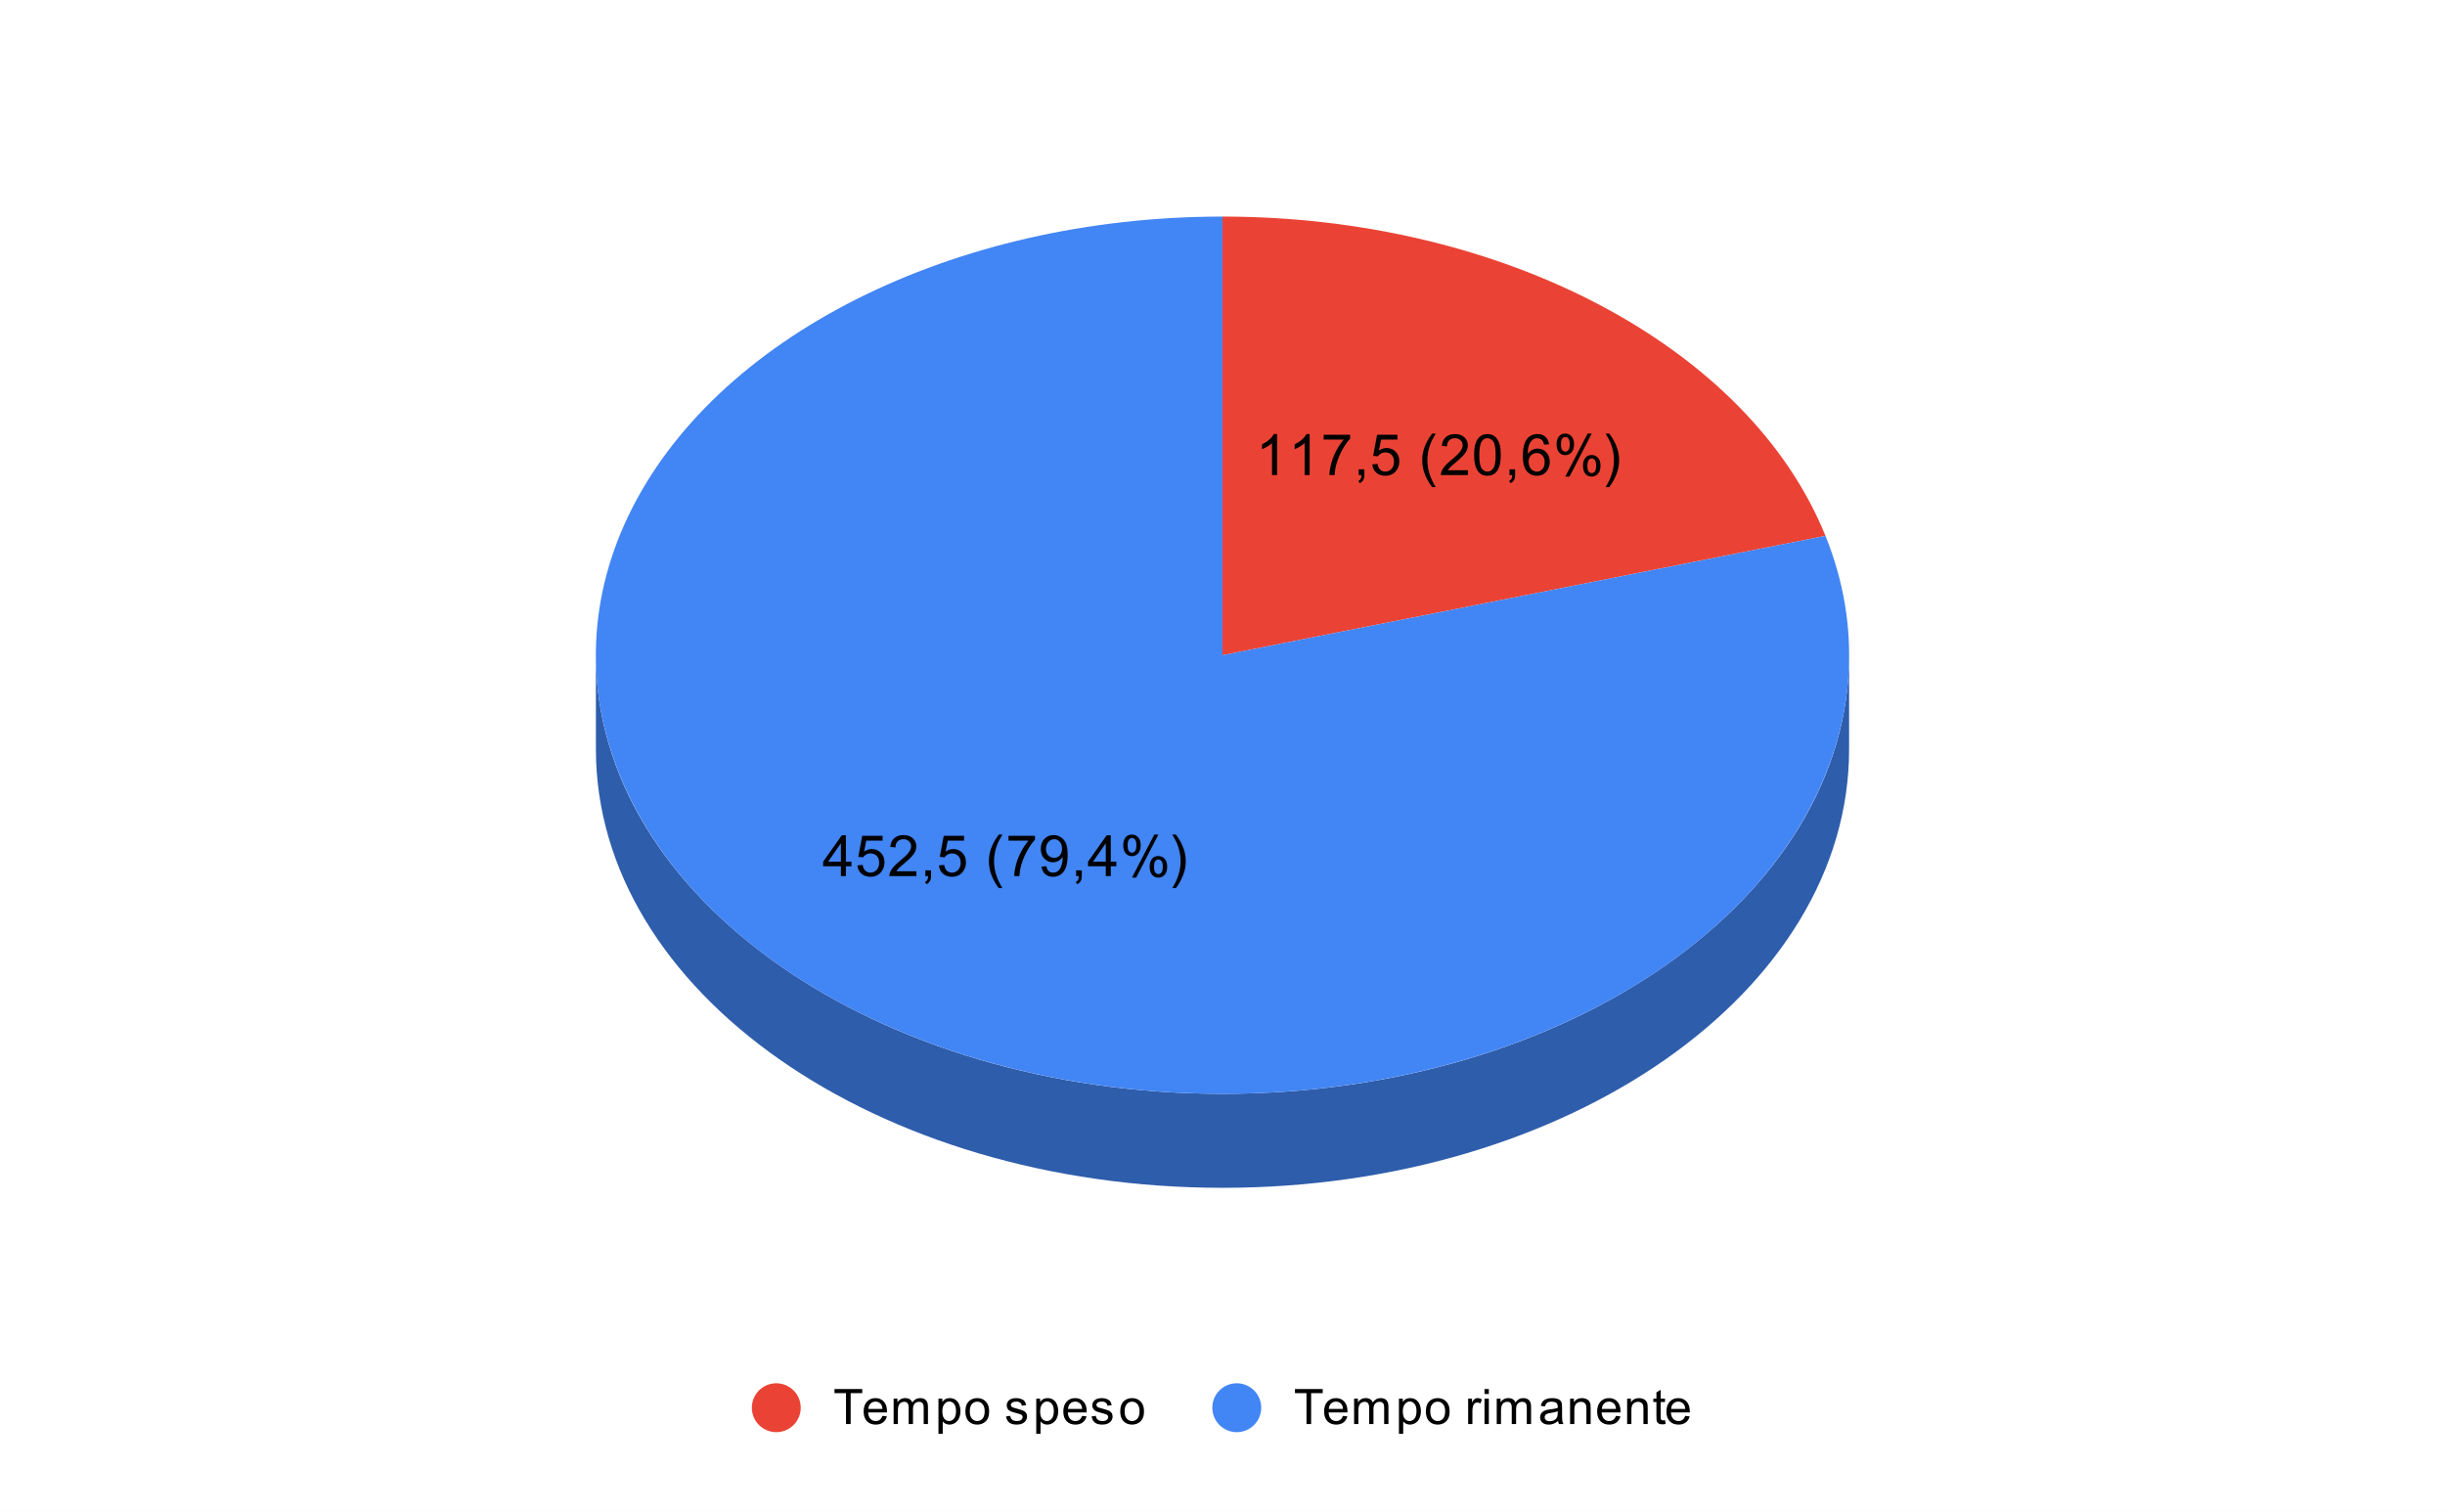
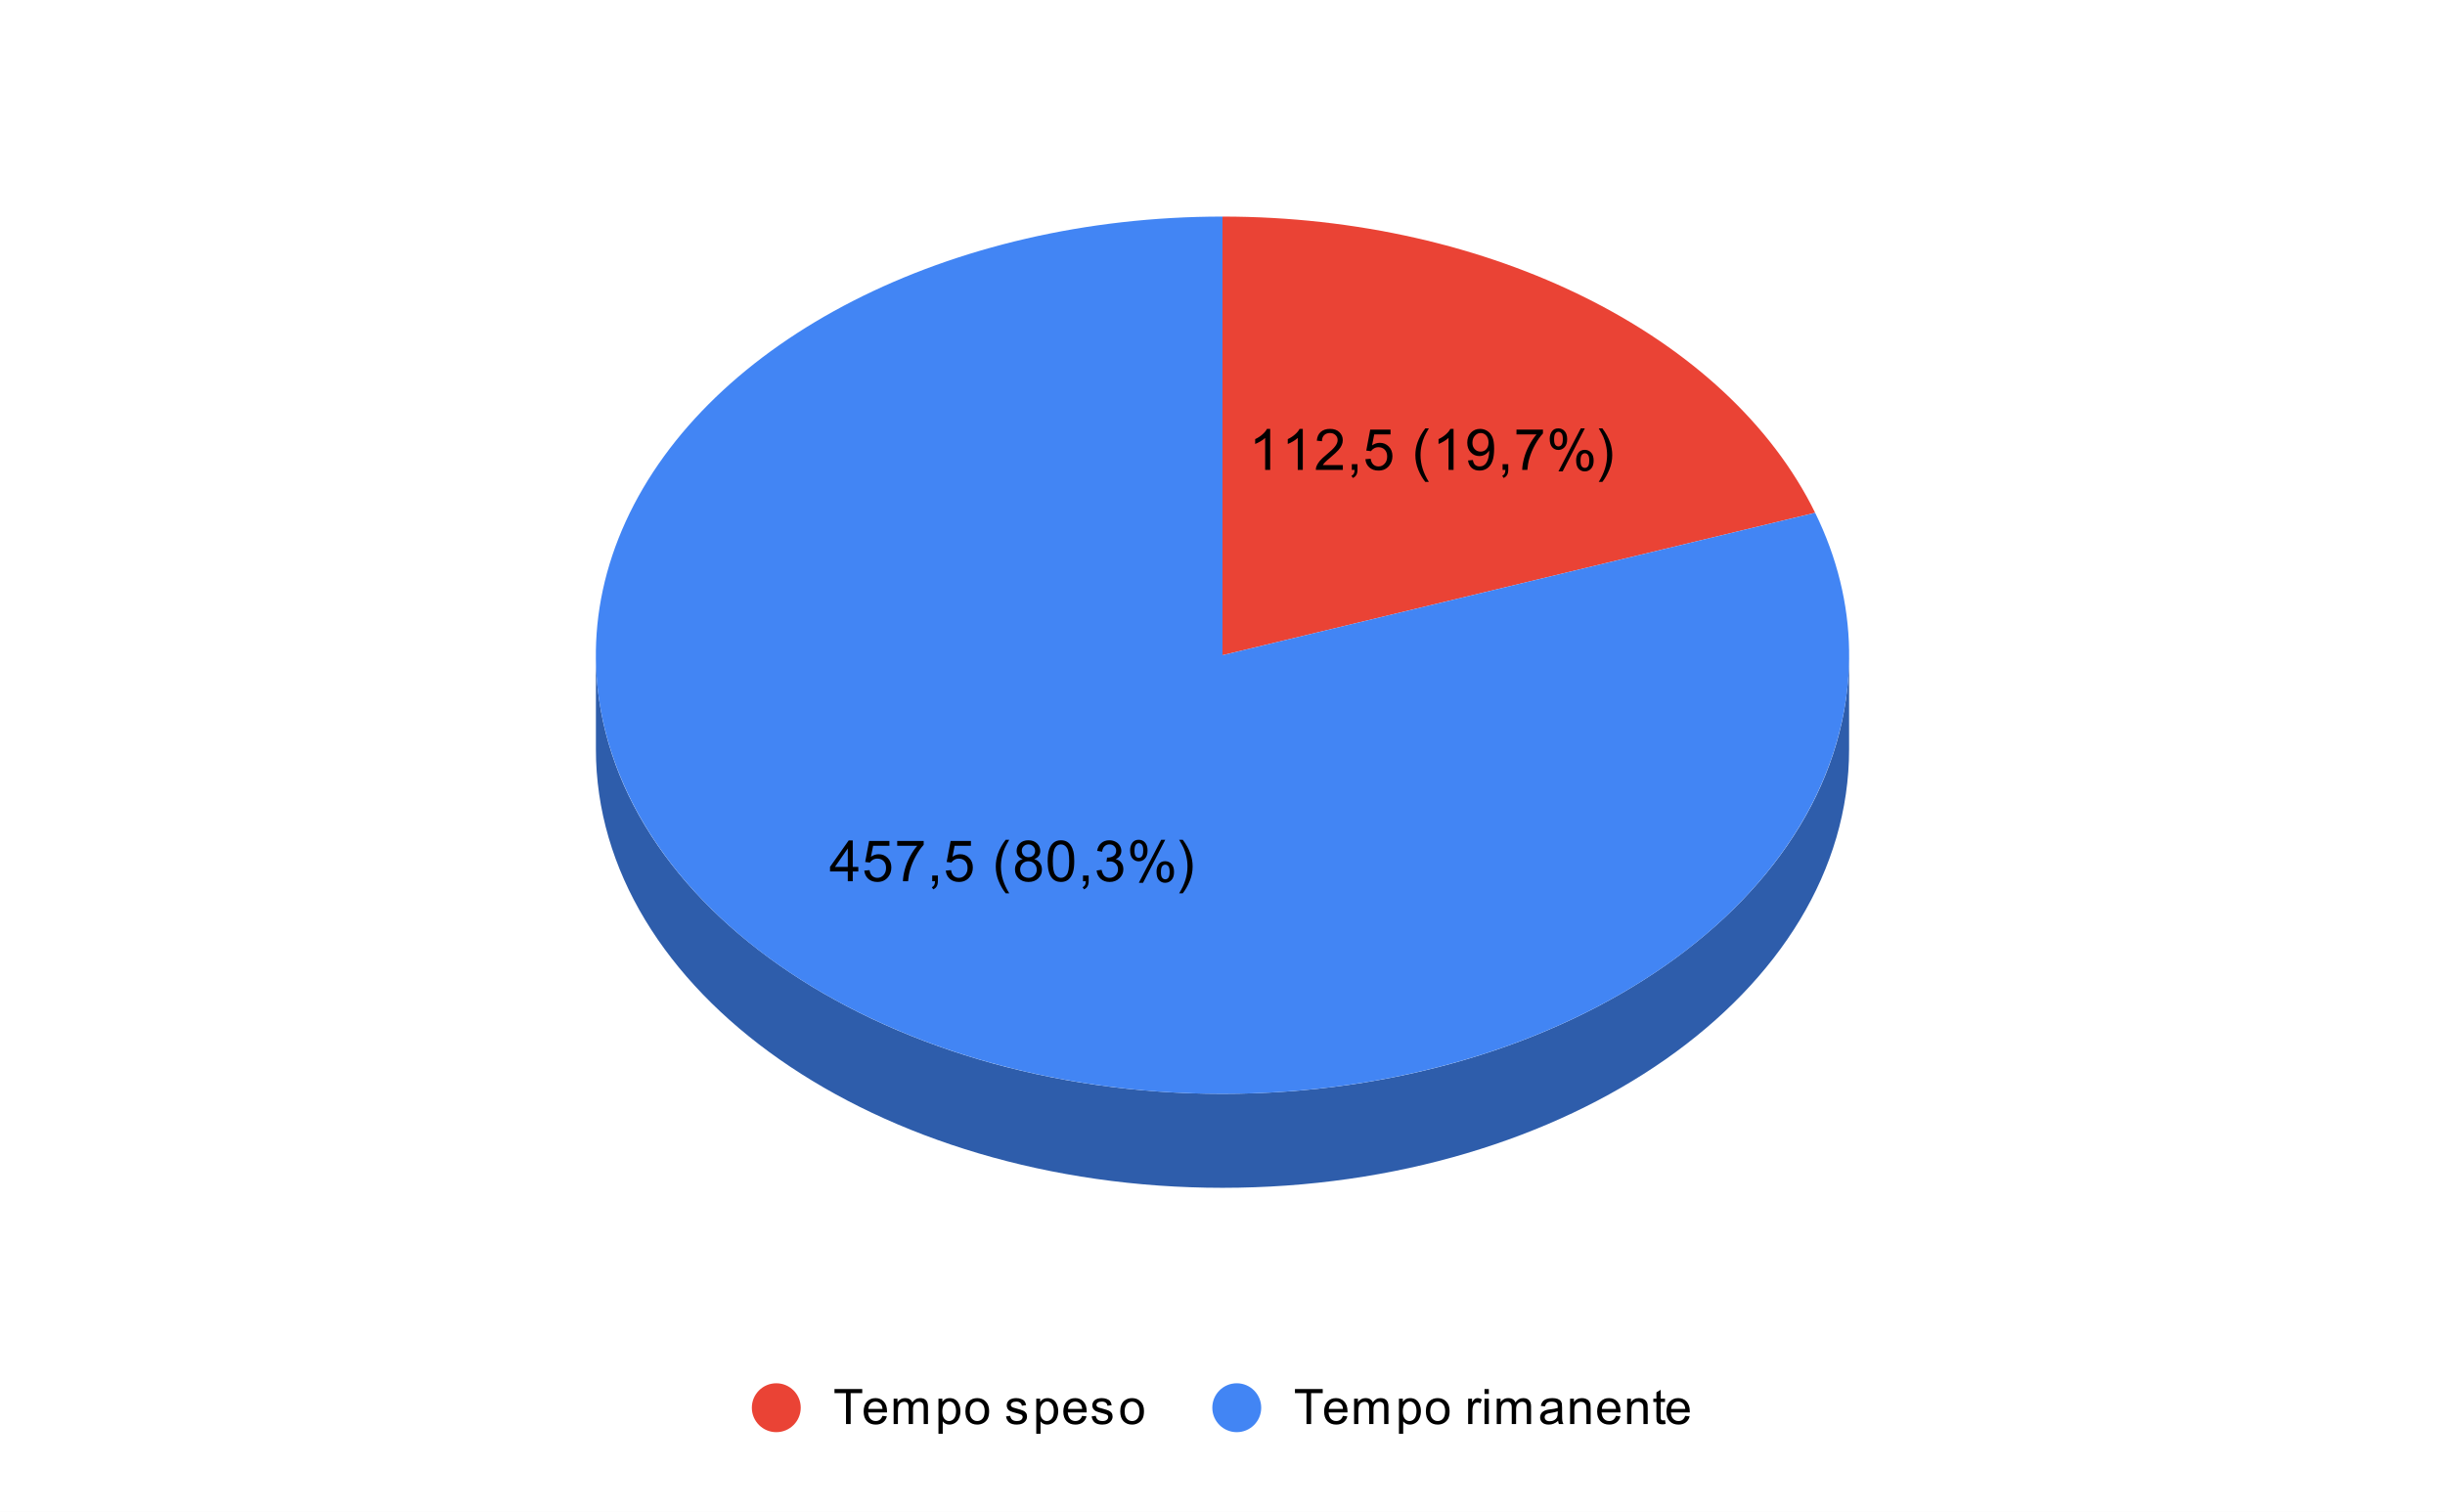
<svg xmlns="http://www.w3.org/2000/svg" version="1.1" viewBox="0.0 0.0 600.0 371.0" fill="none" stroke="none" stroke-linecap="square" stroke-miterlimit="10" width="600" height="371">
  <path fill="#ffffff" d="M0 0L600.0 0L600.0 371.0L0 371.0L0 0Z" fill-rule="nonzero" />
-   <path fill="#ea4335" d="M300.0 53.148C368.809 53.148 429.242 85.147 447.965 131.496L300.0 160.784Z" fill-rule="nonzero" />
+   <path fill="#ea4335" d="M300.0 53.148C365.68 53.148 424.109 82.35 445.435 125.835L300.0 160.784Z" fill-rule="nonzero" />
  <path fill="#2e5dab" d="M453.767 183.849C453.767 243.295 384.923 291.486 300.0 291.486C215.077 291.486 146.233 243.295 146.233 183.849L146.233 160.784C146.233 220.23 215.077 268.421 300.0 268.421C384.923 268.421 453.767 220.23 453.767 160.784Z" fill-rule="nonzero" />
-   <path fill="#4285f4" d="M447.965 131.496C465.942 176 441.298 223.568 386.745 249.658C332.192 275.748 259.928 274.528 207.235 246.627C154.543 218.726 133.203 170.382 154.224 126.537C175.246 82.692 233.93 53.148 300.0 53.148L300.0 160.784Z" fill-rule="nonzero" />
-   <path fill="#000000" d="M313.39 116.58L312.156 116.58L312.156 108.736Q311.718 109.158 310.984 109.596Q310.265 110.017 309.703 110.221L309.703 109.033Q310.734 108.549 311.5 107.861Q312.281 107.174 312.593 106.517L313.39 106.517L313.39 116.58ZM321.39 116.58L320.156 116.58L320.156 108.736Q319.718 109.158 318.984 109.596Q318.265 110.017 317.703 110.221L317.703 109.033Q318.734 108.549 319.5 107.861Q320.281 107.174 320.593 106.517L321.39 106.517L321.39 116.58ZM324.828 107.877L324.828 106.689L331.328 106.689L331.328 107.642Q330.359 108.658 329.421 110.346Q328.484 112.033 327.968 113.83Q327.609 115.08 327.5 116.58L326.234 116.58Q326.25 115.392 326.687 113.721Q327.14 112.049 327.968 110.502Q328.812 108.939 329.75 107.877L324.828 107.877ZM333.421 116.58L333.421 115.174L334.812 115.174L334.812 116.58Q334.812 117.346 334.531 117.814Q334.265 118.299 333.671 118.564L333.328 118.033Q333.718 117.861 333.906 117.533Q334.093 117.205 334.109 116.58L333.421 116.58ZM336.75 113.955L338.046 113.846Q338.187 114.783 338.703 115.267Q339.234 115.736 339.968 115.736Q340.859 115.736 341.468 115.064Q342.093 114.392 342.093 113.299Q342.093 112.236 341.5 111.627Q340.906 111.017 339.953 111.017Q339.359 111.017 338.875 111.299Q338.406 111.564 338.125 111.986L336.968 111.846L337.937 106.689L342.921 106.689L342.921 107.877L338.921 107.877L338.39 110.564Q339.296 109.939 340.281 109.939Q341.593 109.939 342.484 110.846Q343.39 111.752 343.39 113.189Q343.39 114.549 342.609 115.533Q341.64 116.752 339.968 116.752Q338.609 116.752 337.734 115.986Q336.875 115.221 336.75 113.955ZM351.453 119.533Q350.421 118.236 349.718 116.517Q349.015 114.799 349.015 112.955Q349.015 111.33 349.546 109.83Q350.156 108.096 351.453 106.392L352.328 106.392Q351.5 107.814 351.234 108.424Q350.812 109.361 350.578 110.392Q350.281 111.658 350.281 112.955Q350.281 116.252 352.328 119.533L351.453 119.533ZM360.218 115.392L360.218 116.58L353.593 116.58Q353.578 116.142 353.734 115.721Q354 115.049 354.546 114.392Q355.109 113.736 356.156 112.877Q357.796 111.533 358.359 110.752Q358.937 109.971 358.937 109.267Q358.937 108.533 358.406 108.033Q357.89 107.533 357.062 107.533Q356.171 107.533 355.625 108.064Q355.093 108.596 355.093 109.549L353.828 109.408Q353.953 108.002 354.796 107.267Q355.656 106.517 357.078 106.517Q358.531 106.517 359.359 107.314Q360.203 108.111 360.203 109.299Q360.203 109.908 359.953 110.486Q359.718 111.064 359.14 111.705Q358.578 112.346 357.25 113.471Q356.14 114.392 355.828 114.736Q355.515 115.064 355.312 115.392L360.218 115.392ZM361.75 111.642Q361.75 109.861 362.109 108.783Q362.484 107.689 363.203 107.111Q363.921 106.517 365.015 106.517Q365.828 106.517 366.437 106.846Q367.046 107.174 367.437 107.783Q367.843 108.392 368.062 109.267Q368.281 110.142 368.281 111.642Q368.281 113.408 367.921 114.486Q367.562 115.564 366.843 116.158Q366.125 116.752 365.015 116.752Q363.578 116.752 362.75 115.705Q361.75 114.455 361.75 111.642ZM363.015 111.642Q363.015 114.111 363.593 114.924Q364.171 115.736 365.015 115.736Q365.875 115.736 366.453 114.924Q367.031 114.096 367.031 111.642Q367.031 109.158 366.453 108.346Q365.875 107.533 365 107.533Q364.156 107.533 363.656 108.252Q363.015 109.174 363.015 111.642ZM370.421 116.58L370.421 115.174L371.812 115.174L371.812 116.58Q371.812 117.346 371.531 117.814Q371.265 118.299 370.671 118.564L370.328 118.033Q370.718 117.861 370.906 117.533Q371.093 117.205 371.109 116.58L370.421 116.58ZM380.14 109.017L378.921 109.111Q378.75 108.377 378.453 108.049Q377.953 107.533 377.218 107.533Q376.625 107.533 376.187 107.861Q375.609 108.283 375.265 109.096Q374.937 109.908 374.921 111.408Q375.359 110.736 376 110.408Q376.656 110.08 377.359 110.08Q378.593 110.08 379.453 110.986Q380.312 111.892 380.312 113.33Q380.312 114.267 379.906 115.08Q379.5 115.892 378.781 116.33Q378.078 116.752 377.171 116.752Q375.64 116.752 374.671 115.627Q373.703 114.486 373.703 111.892Q373.703 108.986 374.765 107.658Q375.703 106.517 377.296 106.517Q378.484 106.517 379.234 107.189Q379.984 107.846 380.14 109.017ZM375.109 113.33Q375.109 113.971 375.375 114.549Q375.656 115.127 376.14 115.439Q376.625 115.736 377.156 115.736Q377.937 115.736 378.5 115.111Q379.062 114.486 379.062 113.408Q379.062 112.361 378.5 111.767Q377.953 111.158 377.109 111.158Q376.281 111.158 375.687 111.767Q375.109 112.361 375.109 113.33ZM381.984 108.971Q381.984 107.892 382.515 107.142Q383.062 106.392 384.093 106.392Q385.031 106.392 385.64 107.064Q386.265 107.736 386.265 109.033Q386.265 110.314 385.64 111.002Q385.015 111.689 384.109 111.689Q383.203 111.689 382.593 111.017Q381.984 110.33 381.984 108.971ZM384.125 107.236Q383.671 107.236 383.359 107.642Q383.062 108.033 383.062 109.08Q383.062 110.049 383.359 110.439Q383.671 110.83 384.125 110.83Q384.593 110.83 384.89 110.439Q385.203 110.049 385.203 108.986Q385.203 108.017 384.89 107.627Q384.578 107.236 384.125 107.236ZM384.125 116.955L389.609 106.392L390.609 106.392L385.156 116.955L384.125 116.955ZM388.468 114.221Q388.468 113.142 389 112.408Q389.546 111.658 390.578 111.658Q391.515 111.658 392.14 112.33Q392.765 113.002 392.765 114.299Q392.765 115.58 392.14 116.267Q391.515 116.955 390.578 116.955Q389.671 116.955 389.062 116.283Q388.468 115.596 388.468 114.221ZM390.609 112.502Q390.14 112.502 389.843 112.908Q389.546 113.299 389.546 114.346Q389.546 115.314 389.843 115.705Q390.156 116.096 390.609 116.096Q391.078 116.096 391.375 115.705Q391.687 115.314 391.687 114.252Q391.687 113.283 391.375 112.892Q391.078 112.502 390.609 112.502ZM394.906 119.533L394.015 119.533Q396.062 116.252 396.062 112.955Q396.062 111.674 395.765 110.408Q395.531 109.377 395.125 108.439Q394.859 107.83 394.015 106.392L394.906 106.392Q396.187 108.096 396.796 109.83Q397.328 111.33 397.328 112.955Q397.328 114.799 396.609 116.517Q395.906 118.236 394.906 119.533Z" fill-rule="nonzero" />
-   <path fill="#000000" d="M206.36 214.988L206.36 212.582L202 212.582L202 211.457L206.579 204.973L207.579 204.973L207.579 211.457L208.938 211.457L208.938 212.582L207.579 212.582L207.579 214.988L206.36 214.988ZM206.36 211.457L206.36 206.942L203.219 211.457L206.36 211.457ZM210.407 212.363L211.704 212.254Q211.844 213.192 212.36 213.676Q212.891 214.145 213.625 214.145Q214.516 214.145 215.125 213.473Q215.75 212.801 215.75 211.707Q215.75 210.645 215.157 210.035Q214.563 209.426 213.61 209.426Q213.016 209.426 212.532 209.707Q212.063 209.973 211.782 210.395L210.625 210.254L211.594 205.098L216.579 205.098L216.579 206.285L212.579 206.285L212.047 208.973Q212.954 208.348 213.938 208.348Q215.25 208.348 216.141 209.254Q217.047 210.16 217.047 211.598Q217.047 212.957 216.266 213.942Q215.297 215.16 213.625 215.16Q212.266 215.16 211.391 214.395Q210.532 213.629 210.407 212.363ZM224.875 213.801L224.875 214.988L218.25 214.988Q218.235 214.551 218.391 214.129Q218.657 213.457 219.204 212.801Q219.766 212.145 220.813 211.285Q222.454 209.942 223.016 209.16Q223.594 208.379 223.594 207.676Q223.594 206.942 223.063 206.442Q222.547 205.942 221.719 205.942Q220.829 205.942 220.282 206.473Q219.75 207.004 219.75 207.957L218.485 207.817Q218.61 206.41 219.454 205.676Q220.313 204.926 221.735 204.926Q223.188 204.926 224.016 205.723Q224.86 206.52 224.86 207.707Q224.86 208.317 224.61 208.895Q224.375 209.473 223.797 210.113Q223.235 210.754 221.907 211.879Q220.797 212.801 220.485 213.145Q220.172 213.473 219.969 213.801L224.875 213.801ZM227.079 214.988L227.079 213.582L228.469 213.582L228.469 214.988Q228.469 215.754 228.188 216.223Q227.922 216.707 227.329 216.973L226.985 216.442Q227.375 216.27 227.563 215.942Q227.75 215.613 227.766 214.988L227.079 214.988ZM230.407 212.363L231.704 212.254Q231.844 213.192 232.36 213.676Q232.891 214.145 233.625 214.145Q234.516 214.145 235.125 213.473Q235.75 212.801 235.75 211.707Q235.75 210.645 235.157 210.035Q234.563 209.426 233.61 209.426Q233.016 209.426 232.532 209.707Q232.063 209.973 231.782 210.395L230.625 210.254L231.594 205.098L236.579 205.098L236.579 206.285L232.579 206.285L232.047 208.973Q232.954 208.348 233.938 208.348Q235.25 208.348 236.141 209.254Q237.047 210.16 237.047 211.598Q237.047 212.957 236.266 213.942Q235.297 215.16 233.625 215.16Q232.266 215.16 231.391 214.395Q230.532 213.629 230.407 212.363ZM245.11 217.942Q244.079 216.645 243.375 214.926Q242.672 213.207 242.672 211.363Q242.672 209.738 243.204 208.238Q243.813 206.504 245.11 204.801L245.985 204.801Q245.157 206.223 244.891 206.832Q244.469 207.77 244.235 208.801Q243.938 210.067 243.938 211.363Q243.938 214.66 245.985 217.942L245.11 217.942ZM247.485 206.285L247.485 205.098L253.985 205.098L253.985 206.051Q253.016 207.067 252.079 208.754Q251.141 210.442 250.625 212.238Q250.266 213.488 250.157 214.988L248.891 214.988Q248.907 213.801 249.344 212.129Q249.797 210.457 250.625 208.91Q251.469 207.348 252.407 206.285L247.485 206.285ZM255.594 212.676L256.782 212.567Q256.922 213.395 257.344 213.77Q257.782 214.145 258.438 214.145Q259 214.145 259.422 213.895Q259.86 213.629 260.125 213.192Q260.407 212.754 260.594 212.02Q260.782 211.285 260.782 210.52Q260.782 210.442 260.766 210.27Q260.407 210.863 259.766 211.238Q259.125 211.598 258.375 211.598Q257.125 211.598 256.266 210.692Q255.407 209.785 255.407 208.317Q255.407 206.785 256.297 205.863Q257.204 204.926 258.563 204.926Q259.532 204.926 260.344 205.457Q261.157 205.973 261.579 206.957Q262 207.926 262 209.77Q262 211.692 261.579 212.832Q261.172 213.973 260.344 214.567Q259.516 215.16 258.407 215.16Q257.235 215.16 256.485 214.504Q255.75 213.848 255.594 212.676ZM260.625 208.254Q260.625 207.192 260.063 206.567Q259.5 205.942 258.719 205.942Q257.891 205.942 257.282 206.613Q256.672 207.285 256.672 208.348Q256.672 209.301 257.25 209.91Q257.829 210.504 258.672 210.504Q259.532 210.504 260.079 209.91Q260.625 209.301 260.625 208.254ZM264.079 214.988L264.079 213.582L265.469 213.582L265.469 214.988Q265.469 215.754 265.188 216.223Q264.922 216.707 264.329 216.973L263.985 216.442Q264.375 216.27 264.563 215.942Q264.75 215.613 264.766 214.988L264.079 214.988ZM271.36 214.988L271.36 212.582L267 212.582L267 211.457L271.579 204.973L272.579 204.973L272.579 211.457L273.938 211.457L273.938 212.582L272.579 212.582L272.579 214.988L271.36 214.988ZM271.36 211.457L271.36 206.942L268.219 211.457L271.36 211.457ZM275.641 207.379Q275.641 206.301 276.172 205.551Q276.719 204.801 277.75 204.801Q278.688 204.801 279.297 205.473Q279.922 206.145 279.922 207.442Q279.922 208.723 279.297 209.41Q278.672 210.098 277.766 210.098Q276.86 210.098 276.25 209.426Q275.641 208.738 275.641 207.379ZM277.782 205.645Q277.329 205.645 277.016 206.051Q276.719 206.442 276.719 207.488Q276.719 208.457 277.016 208.848Q277.329 209.238 277.782 209.238Q278.25 209.238 278.547 208.848Q278.86 208.457 278.86 207.395Q278.86 206.426 278.547 206.035Q278.235 205.645 277.782 205.645ZM277.782 215.363L283.266 204.801L284.266 204.801L278.813 215.363L277.782 215.363ZM282.125 212.629Q282.125 211.551 282.657 210.817Q283.204 210.067 284.235 210.067Q285.172 210.067 285.797 210.738Q286.422 211.41 286.422 212.707Q286.422 213.988 285.797 214.676Q285.172 215.363 284.235 215.363Q283.329 215.363 282.719 214.692Q282.125 214.004 282.125 212.629ZM284.266 210.91Q283.797 210.91 283.5 211.317Q283.204 211.707 283.204 212.754Q283.204 213.723 283.5 214.113Q283.813 214.504 284.266 214.504Q284.735 214.504 285.032 214.113Q285.344 213.723 285.344 212.66Q285.344 211.692 285.032 211.301Q284.735 210.91 284.266 210.91ZM288.563 217.942L287.672 217.942Q289.719 214.66 289.719 211.363Q289.719 210.082 289.422 208.817Q289.188 207.785 288.782 206.848Q288.516 206.238 287.672 204.801L288.563 204.801Q289.844 206.504 290.454 208.238Q290.985 209.738 290.985 211.363Q290.985 213.207 290.266 214.926Q289.563 216.645 288.563 217.942Z" fill-rule="nonzero" />
+   <path fill="#4285f4" d="M445.435 125.835C467.141 170.094 445.509 219.1 391.917 247.073C338.326 275.046 265.056 275.576 210.65 248.384C156.244 221.193 133.169 172.51 153.564 127.946C173.959 83.382 233.15 53.148 300.0 53.148L300.0 160.784Z" fill-rule="nonzero" />
+   <path fill="#000000" d="M311.704 115.308L310.469 115.308L310.469 107.464Q310.032 107.886 309.297 108.323Q308.579 108.745 308.016 108.948L308.016 107.761Q309.047 107.277 309.813 106.589Q310.594 105.902 310.907 105.245L311.704 105.245L311.704 115.308ZM319.704 115.308L318.469 115.308L318.469 107.464Q318.032 107.886 317.297 108.323Q316.579 108.745 316.016 108.948L316.016 107.761Q317.047 107.277 317.813 106.589Q318.594 105.902 318.907 105.245L319.704 105.245L319.704 115.308ZM329.532 114.12L329.532 115.308L322.907 115.308Q322.891 114.87 323.047 114.448Q323.313 113.777 323.86 113.12Q324.422 112.464 325.469 111.605Q327.11 110.261 327.672 109.48Q328.251 108.698 328.251 107.995Q328.251 107.261 327.719 106.761Q327.204 106.261 326.376 106.261Q325.485 106.261 324.938 106.792Q324.407 107.323 324.407 108.277L323.141 108.136Q323.266 106.73 324.11 105.995Q324.969 105.245 326.391 105.245Q327.844 105.245 328.672 106.042Q329.516 106.839 329.516 108.027Q329.516 108.636 329.266 109.214Q329.032 109.792 328.454 110.433Q327.891 111.073 326.563 112.198Q325.454 113.12 325.141 113.464Q324.829 113.792 324.626 114.12L329.532 114.12ZM331.735 115.308L331.735 113.902L333.126 113.902L333.126 115.308Q333.126 116.073 332.844 116.542Q332.579 117.027 331.985 117.292L331.641 116.761Q332.032 116.589 332.219 116.261Q332.407 115.933 332.422 115.308L331.735 115.308ZM335.063 112.683L336.36 112.573Q336.501 113.511 337.016 113.995Q337.547 114.464 338.282 114.464Q339.172 114.464 339.782 113.792Q340.407 113.12 340.407 112.027Q340.407 110.964 339.813 110.355Q339.219 109.745 338.266 109.745Q337.672 109.745 337.188 110.027Q336.719 110.292 336.438 110.714L335.282 110.573L336.251 105.417L341.235 105.417L341.235 106.605L337.235 106.605L336.704 109.292Q337.61 108.667 338.594 108.667Q339.907 108.667 340.797 109.573Q341.704 110.48 341.704 111.917Q341.704 113.277 340.922 114.261Q339.954 115.48 338.282 115.48Q336.922 115.48 336.047 114.714Q335.188 113.948 335.063 112.683ZM349.766 118.261Q348.735 116.964 348.032 115.245Q347.329 113.527 347.329 111.683Q347.329 110.058 347.86 108.558Q348.469 106.823 349.766 105.12L350.641 105.12Q349.813 106.542 349.547 107.152Q349.126 108.089 348.891 109.12Q348.594 110.386 348.594 111.683Q348.594 114.98 350.641 118.261L349.766 118.261ZM356.704 115.308L355.469 115.308L355.469 107.464Q355.032 107.886 354.297 108.323Q353.579 108.745 353.016 108.948L353.016 107.761Q354.047 107.277 354.813 106.589Q355.594 105.902 355.907 105.245L356.704 105.245L356.704 115.308ZM360.251 112.995L361.438 112.886Q361.579 113.714 362.001 114.089Q362.438 114.464 363.094 114.464Q363.657 114.464 364.079 114.214Q364.516 113.948 364.782 113.511Q365.063 113.073 365.251 112.339Q365.438 111.605 365.438 110.839Q365.438 110.761 365.422 110.589Q365.063 111.183 364.422 111.558Q363.782 111.917 363.032 111.917Q361.782 111.917 360.922 111.011Q360.063 110.105 360.063 108.636Q360.063 107.105 360.954 106.183Q361.86 105.245 363.219 105.245Q364.188 105.245 365.001 105.777Q365.813 106.292 366.235 107.277Q366.657 108.245 366.657 110.089Q366.657 112.011 366.235 113.152Q365.829 114.292 365.001 114.886Q364.172 115.48 363.063 115.48Q361.891 115.48 361.141 114.823Q360.407 114.167 360.251 112.995ZM365.282 108.573Q365.282 107.511 364.719 106.886Q364.157 106.261 363.376 106.261Q362.547 106.261 361.938 106.933Q361.329 107.605 361.329 108.667Q361.329 109.62 361.907 110.23Q362.485 110.823 363.329 110.823Q364.188 110.823 364.735 110.23Q365.282 109.62 365.282 108.573ZM368.735 115.308L368.735 113.902L370.126 113.902L370.126 115.308Q370.126 116.073 369.844 116.542Q369.579 117.027 368.985 117.292L368.641 116.761Q369.032 116.589 369.219 116.261Q369.407 115.933 369.422 115.308L368.735 115.308ZM372.141 106.605L372.141 105.417L378.641 105.417L378.641 106.37Q377.672 107.386 376.735 109.073Q375.797 110.761 375.282 112.558Q374.922 113.808 374.813 115.308L373.547 115.308Q373.563 114.12 374.001 112.448Q374.454 110.777 375.282 109.23Q376.126 107.667 377.063 106.605L372.141 106.605ZM380.297 107.698Q380.297 106.62 380.829 105.87Q381.376 105.12 382.407 105.12Q383.344 105.12 383.954 105.792Q384.579 106.464 384.579 107.761Q384.579 109.042 383.954 109.73Q383.329 110.417 382.422 110.417Q381.516 110.417 380.907 109.745Q380.297 109.058 380.297 107.698ZM382.438 105.964Q381.985 105.964 381.672 106.37Q381.376 106.761 381.376 107.808Q381.376 108.777 381.672 109.167Q381.985 109.558 382.438 109.558Q382.907 109.558 383.204 109.167Q383.516 108.777 383.516 107.714Q383.516 106.745 383.204 106.355Q382.891 105.964 382.438 105.964ZM382.438 115.683L387.922 105.12L388.922 105.12L383.469 115.683L382.438 115.683ZM386.782 112.948Q386.782 111.87 387.313 111.136Q387.86 110.386 388.891 110.386Q389.829 110.386 390.454 111.058Q391.079 111.73 391.079 113.027Q391.079 114.308 390.454 114.995Q389.829 115.683 388.891 115.683Q387.985 115.683 387.376 115.011Q386.782 114.323 386.782 112.948ZM388.922 111.23Q388.454 111.23 388.157 111.636Q387.86 112.027 387.86 113.073Q387.86 114.042 388.157 114.433Q388.469 114.823 388.922 114.823Q389.391 114.823 389.688 114.433Q390.001 114.042 390.001 112.98Q390.001 112.011 389.688 111.62Q389.391 111.23 388.922 111.23ZM393.219 118.261L392.329 118.261Q394.376 114.98 394.376 111.683Q394.376 110.402 394.079 109.136Q393.844 108.105 393.438 107.167Q393.172 106.558 392.329 105.12L393.219 105.12Q394.501 106.823 395.11 108.558Q395.641 110.058 395.641 111.683Q395.641 113.527 394.922 115.245Q394.219 116.964 393.219 118.261Z" fill-rule="nonzero" />
+   <path fill="#000000" d="M208.046 216.261L208.046 213.854L203.687 213.854L203.687 212.729L208.265 206.245L209.265 206.245L209.265 212.729L210.624 212.729L210.624 213.854L209.265 213.854L209.265 216.261L208.046 216.261ZM208.046 212.729L208.046 208.214L204.906 212.729L208.046 212.729ZM212.093 213.636L213.39 213.526Q213.531 214.464 214.046 214.948Q214.578 215.417 215.312 215.417Q216.203 215.417 216.812 214.745Q217.437 214.073 217.437 212.979Q217.437 211.917 216.843 211.307Q216.249 210.698 215.296 210.698Q214.703 210.698 214.218 210.979Q213.749 211.245 213.468 211.667L212.312 211.526L213.281 206.37L218.265 206.37L218.265 207.557L214.265 207.557L213.734 210.245Q214.64 209.62 215.624 209.62Q216.937 209.62 217.828 210.526Q218.734 211.432 218.734 212.87Q218.734 214.229 217.953 215.214Q216.984 216.432 215.312 216.432Q213.953 216.432 213.078 215.667Q212.218 214.901 212.093 213.636ZM220.171 207.557L220.171 206.37L226.671 206.37L226.671 207.323Q225.703 208.339 224.765 210.026Q223.828 211.714 223.312 213.511Q222.953 214.761 222.843 216.261L221.578 216.261Q221.593 215.073 222.031 213.401Q222.484 211.729 223.312 210.182Q224.156 208.62 225.093 207.557L220.171 207.557ZM228.765 216.261L228.765 214.854L230.156 214.854L230.156 216.261Q230.156 217.026 229.874 217.495Q229.609 217.979 229.015 218.245L228.671 217.714Q229.062 217.542 229.249 217.214Q229.437 216.886 229.453 216.261L228.765 216.261ZM232.093 213.636L233.39 213.526Q233.531 214.464 234.046 214.948Q234.578 215.417 235.312 215.417Q236.203 215.417 236.812 214.745Q237.437 214.073 237.437 212.979Q237.437 211.917 236.843 211.307Q236.249 210.698 235.296 210.698Q234.703 210.698 234.218 210.979Q233.749 211.245 233.468 211.667L232.312 211.526L233.281 206.37L238.265 206.37L238.265 207.557L234.265 207.557L233.734 210.245Q234.64 209.62 235.624 209.62Q236.937 209.62 237.828 210.526Q238.734 211.432 238.734 212.87Q238.734 214.229 237.953 215.214Q236.984 216.432 235.312 216.432Q233.953 216.432 233.078 215.667Q232.218 214.901 232.093 213.636ZM246.796 219.214Q245.765 217.917 245.062 216.198Q244.359 214.479 244.359 212.636Q244.359 211.011 244.89 209.511Q245.499 207.776 246.796 206.073L247.671 206.073Q246.843 207.495 246.578 208.104Q246.156 209.042 245.921 210.073Q245.624 211.339 245.624 212.636Q245.624 215.932 247.671 219.214L246.796 219.214ZM250.984 210.823Q250.218 210.542 249.843 210.026Q249.484 209.511 249.484 208.776Q249.484 207.682 250.265 206.948Q251.062 206.198 252.359 206.198Q253.671 206.198 254.468 206.964Q255.281 207.729 255.281 208.823Q255.281 209.511 254.906 210.026Q254.546 210.542 253.796 210.823Q254.718 211.12 255.203 211.792Q255.687 212.464 255.687 213.401Q255.687 214.682 254.781 215.557Q253.874 216.432 252.39 216.432Q250.906 216.432 249.984 215.557Q249.078 214.667 249.078 213.354Q249.078 212.386 249.578 211.729Q250.078 211.057 250.984 210.823ZM250.749 208.745Q250.749 209.448 251.203 209.901Q251.656 210.354 252.39 210.354Q253.109 210.354 253.562 209.917Q254.015 209.464 254.015 208.807Q254.015 208.136 253.546 207.682Q253.078 207.214 252.374 207.214Q251.671 207.214 251.203 207.667Q250.749 208.104 250.749 208.745ZM250.343 213.37Q250.343 213.901 250.593 214.401Q250.843 214.886 251.328 215.151Q251.828 215.417 252.406 215.417Q253.281 215.417 253.843 214.854Q254.421 214.292 254.421 213.417Q254.421 212.526 253.828 211.948Q253.249 211.354 252.359 211.354Q251.484 211.354 250.906 211.932Q250.343 212.511 250.343 213.37ZM257.093 211.323Q257.093 209.542 257.453 208.464Q257.828 207.37 258.546 206.792Q259.265 206.198 260.359 206.198Q261.171 206.198 261.781 206.526Q262.39 206.854 262.781 207.464Q263.187 208.073 263.406 208.948Q263.624 209.823 263.624 211.323Q263.624 213.089 263.265 214.167Q262.906 215.245 262.187 215.839Q261.468 216.432 260.359 216.432Q258.921 216.432 258.093 215.386Q257.093 214.136 257.093 211.323ZM258.359 211.323Q258.359 213.792 258.937 214.604Q259.515 215.417 260.359 215.417Q261.218 215.417 261.796 214.604Q262.374 213.776 262.374 211.323Q262.374 208.839 261.796 208.026Q261.218 207.214 260.343 207.214Q259.499 207.214 258.999 207.932Q258.359 208.854 258.359 211.323ZM265.765 216.261L265.765 214.854L267.156 214.854L267.156 216.261Q267.156 217.026 266.874 217.495Q266.609 217.979 266.015 218.245L265.671 217.714Q266.062 217.542 266.249 217.214Q266.437 216.886 266.453 216.261L265.765 216.261ZM269.109 213.62L270.328 213.448Q270.546 214.495 271.046 214.964Q271.562 215.417 272.296 215.417Q273.171 215.417 273.765 214.823Q274.359 214.214 274.359 213.323Q274.359 212.479 273.796 211.932Q273.249 211.386 272.406 211.386Q272.046 211.386 271.531 211.511L271.671 210.432Q271.796 210.448 271.859 210.448Q272.656 210.448 273.281 210.042Q273.906 209.636 273.906 208.776Q273.906 208.104 273.453 207.667Q272.999 207.214 272.265 207.214Q271.546 207.214 271.062 207.667Q270.593 208.104 270.453 209.011L269.234 208.792Q269.453 207.557 270.249 206.886Q271.046 206.198 272.234 206.198Q273.062 206.198 273.749 206.557Q274.437 206.901 274.796 207.511Q275.171 208.12 275.171 208.807Q275.171 209.448 274.828 209.979Q274.484 210.511 273.796 210.839Q274.687 211.042 275.171 211.682Q275.671 212.323 275.671 213.307Q275.671 214.62 274.703 215.526Q273.749 216.432 272.296 216.432Q270.968 216.432 270.093 215.651Q269.234 214.87 269.109 213.62ZM277.328 208.651Q277.328 207.573 277.859 206.823Q278.406 206.073 279.437 206.073Q280.374 206.073 280.984 206.745Q281.609 207.417 281.609 208.714Q281.609 209.995 280.984 210.682Q280.359 211.37 279.453 211.37Q278.546 211.37 277.937 210.698Q277.328 210.011 277.328 208.651ZM279.468 206.917Q279.015 206.917 278.703 207.323Q278.406 207.714 278.406 208.761Q278.406 209.729 278.703 210.12Q279.015 210.511 279.468 210.511Q279.937 210.511 280.234 210.12Q280.546 209.729 280.546 208.667Q280.546 207.698 280.234 207.307Q279.921 206.917 279.468 206.917ZM279.468 216.636L284.953 206.073L285.953 206.073L280.499 216.636L279.468 216.636ZM283.812 213.901Q283.812 212.823 284.343 212.089Q284.89 211.339 285.921 211.339Q286.859 211.339 287.484 212.011Q288.109 212.682 288.109 213.979Q288.109 215.261 287.484 215.948Q286.859 216.636 285.921 216.636Q285.015 216.636 284.406 215.964Q283.812 215.276 283.812 213.901ZM285.953 212.182Q285.484 212.182 285.187 212.589Q284.89 212.979 284.89 214.026Q284.89 214.995 285.187 215.386Q285.499 215.776 285.953 215.776Q286.421 215.776 286.718 215.386Q287.031 214.995 287.031 213.932Q287.031 212.964 286.718 212.573Q286.421 212.182 285.953 212.182ZM290.249 219.214L289.359 219.214Q291.406 215.932 291.406 212.636Q291.406 211.354 291.109 210.089Q290.874 209.057 290.468 208.12Q290.203 207.511 289.359 206.073L290.249 206.073Q291.531 207.776 292.14 209.511Q292.671 211.011 292.671 212.636Q292.671 214.479 291.953 216.198Q291.249 217.917 290.249 219.214Z" fill-rule="nonzero" />
  <path fill="#ea4335" d="M196.5 345.45C196.5 348.764 193.814 351.45 190.5 351.45C187.186 351.45 184.5 348.764 184.5 345.45C184.5 342.136 187.186 339.45 190.5 339.45C193.814 339.45 196.5 342.136 196.5 345.45Z" fill-rule="nonzero" />
  <path fill="#000000" d="M207.609 349.45L207.609 341.872L204.781 341.872L204.781 340.856L211.594 340.856L211.594 341.872L208.75 341.872L208.75 349.45L207.609 349.45ZM216.547 347.45L217.641 347.575Q217.391 348.528 216.688 349.059Q215.984 349.591 214.906 349.591Q213.547 349.591 212.734 348.747Q211.938 347.903 211.938 346.387Q211.938 344.825 212.75 343.966Q213.562 343.091 214.844 343.091Q216.094 343.091 216.875 343.934Q217.672 344.778 217.672 346.325Q217.672 346.419 217.672 346.606L213.031 346.606Q213.094 347.637 213.609 348.184Q214.125 348.716 214.906 348.716Q215.484 348.716 215.891 348.419Q216.312 348.106 216.547 347.45ZM213.094 345.747L216.562 345.747Q216.5 344.95 216.172 344.559Q215.656 343.95 214.859 343.95Q214.125 343.95 213.625 344.434Q213.141 344.919 213.094 345.747ZM219.297 349.45L219.297 343.231L220.234 343.231L220.234 344.106Q220.531 343.637 221.016 343.372Q221.5 343.091 222.125 343.091Q222.812 343.091 223.25 343.372Q223.703 343.653 223.875 344.169Q224.625 343.091 225.797 343.091Q226.734 343.091 227.219 343.606Q227.719 344.106 227.719 345.184L227.719 349.45L226.672 349.45L226.672 345.528Q226.672 344.903 226.562 344.622Q226.469 344.341 226.203 344.169Q225.938 343.997 225.562 343.997Q224.906 343.997 224.469 344.434Q224.047 344.872 224.047 345.841L224.047 349.45L222.984 349.45L222.984 345.403Q222.984 344.7 222.719 344.356Q222.469 343.997 221.891 343.997Q221.438 343.997 221.062 344.231Q220.688 344.466 220.516 344.919Q220.344 345.372 220.344 346.216L220.344 349.45L219.297 349.45ZM230.297 351.841L230.297 343.231L231.25 343.231L231.25 344.028Q231.594 343.559 232.016 343.325Q232.453 343.091 233.062 343.091Q233.859 343.091 234.469 343.497Q235.078 343.903 235.375 344.653Q235.688 345.403 235.688 346.294Q235.688 347.247 235.344 348.012Q235.016 348.778 234.359 349.184Q233.703 349.591 232.984 349.591Q232.453 349.591 232.031 349.372Q231.609 349.137 231.344 348.809L231.344 351.841L230.297 351.841ZM231.25 346.372Q231.25 347.575 231.734 348.153Q232.219 348.716 232.906 348.716Q233.609 348.716 234.109 348.122Q234.609 347.528 234.609 346.278Q234.609 345.091 234.125 344.512Q233.641 343.919 232.953 343.919Q232.281 343.919 231.766 344.544Q231.25 345.169 231.25 346.372ZM236.906 346.341Q236.906 344.606 237.859 343.778Q238.656 343.091 239.812 343.091Q241.094 343.091 241.906 343.934Q242.734 344.762 242.734 346.247Q242.734 347.45 242.375 348.137Q242.016 348.825 241.312 349.216Q240.625 349.591 239.812 349.591Q238.516 349.591 237.703 348.762Q236.906 347.919 236.906 346.341ZM237.984 346.341Q237.984 347.528 238.5 348.122Q239.031 348.716 239.812 348.716Q240.609 348.716 241.125 348.122Q241.641 347.528 241.641 346.309Q241.641 345.153 241.109 344.559Q240.594 343.966 239.812 343.966Q239.031 343.966 238.5 344.559Q237.984 345.137 237.984 346.341ZM246.875 347.591L247.906 347.434Q248.0 348.059 248.391 348.387Q248.797 348.716 249.531 348.716Q250.25 348.716 250.594 348.434Q250.953 348.137 250.953 347.731Q250.953 347.372 250.641 347.169Q250.422 347.028 249.562 346.809Q248.406 346.512 247.953 346.309Q247.516 346.091 247.281 345.716Q247.047 345.341 247.047 344.872Q247.047 344.466 247.234 344.106Q247.422 343.747 247.75 343.512Q248.0 343.341 248.422 343.216Q248.844 343.091 249.344 343.091Q250.062 343.091 250.609 343.309Q251.172 343.512 251.438 343.872Q251.703 344.231 251.797 344.825L250.766 344.966Q250.703 344.497 250.359 344.231Q250.031 343.95 249.406 343.95Q248.688 343.95 248.375 344.2Q248.062 344.434 248.062 344.762Q248.062 344.966 248.188 345.122Q248.328 345.294 248.594 345.403Q248.75 345.466 249.531 345.669Q250.656 345.981 251.094 346.169Q251.531 346.356 251.781 346.716Q252.031 347.075 252.031 347.622Q252.031 348.153 251.719 348.622Q251.422 349.075 250.844 349.341Q250.266 349.591 249.531 349.591Q248.312 349.591 247.672 349.091Q247.047 348.575 246.875 347.591ZM254.297 351.841L254.297 343.231L255.25 343.231L255.25 344.028Q255.594 343.559 256.016 343.325Q256.453 343.091 257.062 343.091Q257.859 343.091 258.469 343.497Q259.078 343.903 259.375 344.653Q259.688 345.403 259.688 346.294Q259.688 347.247 259.344 348.012Q259.016 348.778 258.359 349.184Q257.703 349.591 256.984 349.591Q256.453 349.591 256.031 349.372Q255.609 349.137 255.344 348.809L255.344 351.841L254.297 351.841ZM255.25 346.372Q255.25 347.575 255.734 348.153Q256.219 348.716 256.906 348.716Q257.609 348.716 258.109 348.122Q258.609 347.528 258.609 346.278Q258.609 345.091 258.125 344.512Q257.641 343.919 256.953 343.919Q256.281 343.919 255.766 344.544Q255.25 345.169 255.25 346.372ZM265.547 347.45L266.641 347.575Q266.391 348.528 265.688 349.059Q264.984 349.591 263.906 349.591Q262.547 349.591 261.734 348.747Q260.938 347.903 260.938 346.387Q260.938 344.825 261.75 343.966Q262.562 343.091 263.844 343.091Q265.094 343.091 265.875 343.934Q266.672 344.778 266.672 346.325Q266.672 346.419 266.672 346.606L262.031 346.606Q262.094 347.637 262.609 348.184Q263.125 348.716 263.906 348.716Q264.484 348.716 264.891 348.419Q265.312 348.106 265.547 347.45ZM262.094 345.747L265.562 345.747Q265.5 344.95 265.172 344.559Q264.656 343.95 263.859 343.95Q263.125 343.95 262.625 344.434Q262.141 344.919 262.094 345.747ZM267.875 347.591L268.906 347.434Q269.0 348.059 269.391 348.387Q269.797 348.716 270.531 348.716Q271.25 348.716 271.594 348.434Q271.953 348.137 271.953 347.731Q271.953 347.372 271.641 347.169Q271.422 347.028 270.562 346.809Q269.406 346.512 268.953 346.309Q268.516 346.091 268.281 345.716Q268.047 345.341 268.047 344.872Q268.047 344.466 268.234 344.106Q268.422 343.747 268.75 343.512Q269.0 343.341 269.422 343.216Q269.844 343.091 270.344 343.091Q271.062 343.091 271.609 343.309Q272.172 343.512 272.438 343.872Q272.703 344.231 272.797 344.825L271.766 344.966Q271.703 344.497 271.359 344.231Q271.031 343.95 270.406 343.95Q269.688 343.95 269.375 344.2Q269.062 344.434 269.062 344.762Q269.062 344.966 269.188 345.122Q269.328 345.294 269.594 345.403Q269.75 345.466 270.531 345.669Q271.656 345.981 272.094 346.169Q272.531 346.356 272.781 346.716Q273.031 347.075 273.031 347.622Q273.031 348.153 272.719 348.622Q272.422 349.075 271.844 349.341Q271.266 349.591 270.531 349.591Q269.312 349.591 268.672 349.091Q268.047 348.575 267.875 347.591ZM274.906 346.341Q274.906 344.606 275.859 343.778Q276.656 343.091 277.812 343.091Q279.094 343.091 279.906 343.934Q280.734 344.762 280.734 346.247Q280.734 347.45 280.375 348.137Q280.016 348.825 279.312 349.216Q278.625 349.591 277.812 349.591Q276.516 349.591 275.703 348.762Q274.906 347.919 274.906 346.341ZM275.984 346.341Q275.984 347.528 276.5 348.122Q277.031 348.716 277.812 348.716Q278.609 348.716 279.125 348.122Q279.641 347.528 279.641 346.309Q279.641 345.153 279.109 344.559Q278.594 343.966 277.812 343.966Q277.031 343.966 276.5 344.559Q275.984 345.137 275.984 346.341Z" fill-rule="nonzero" />
  <path fill="#4285f4" d="M309.5 345.45C309.5 348.764 306.814 351.45 303.5 351.45C300.186 351.45 297.5 348.764 297.5 345.45C297.5 342.136 300.186 339.45 303.5 339.45C306.814 339.45 309.5 342.136 309.5 345.45Z" fill-rule="nonzero" />
  <path fill="#000000" d="M320.609 349.45L320.609 341.872L317.781 341.872L317.781 340.856L324.594 340.856L324.594 341.872L321.75 341.872L321.75 349.45L320.609 349.45ZM329.547 347.45L330.641 347.575Q330.391 348.528 329.688 349.059Q328.984 349.591 327.906 349.591Q326.547 349.591 325.734 348.747Q324.938 347.903 324.938 346.387Q324.938 344.825 325.75 343.966Q326.562 343.091 327.844 343.091Q329.094 343.091 329.875 343.934Q330.672 344.778 330.672 346.325Q330.672 346.419 330.672 346.606L326.031 346.606Q326.094 347.637 326.609 348.184Q327.125 348.716 327.906 348.716Q328.484 348.716 328.891 348.419Q329.312 348.106 329.547 347.45ZM326.094 345.747L329.562 345.747Q329.5 344.95 329.172 344.559Q328.656 343.95 327.859 343.95Q327.125 343.95 326.625 344.434Q326.141 344.919 326.094 345.747ZM332.297 349.45L332.297 343.231L333.234 343.231L333.234 344.106Q333.531 343.637 334.016 343.372Q334.5 343.091 335.125 343.091Q335.812 343.091 336.25 343.372Q336.703 343.653 336.875 344.169Q337.625 343.091 338.797 343.091Q339.734 343.091 340.219 343.606Q340.719 344.106 340.719 345.184L340.719 349.45L339.672 349.45L339.672 345.528Q339.672 344.903 339.562 344.622Q339.469 344.341 339.203 344.169Q338.938 343.997 338.562 343.997Q337.906 343.997 337.469 344.434Q337.047 344.872 337.047 345.841L337.047 349.45L335.984 349.45L335.984 345.403Q335.984 344.7 335.719 344.356Q335.469 343.997 334.891 343.997Q334.438 343.997 334.062 344.231Q333.688 344.466 333.516 344.919Q333.344 345.372 333.344 346.216L333.344 349.45L332.297 349.45ZM343.297 351.841L343.297 343.231L344.25 343.231L344.25 344.028Q344.594 343.559 345.016 343.325Q345.453 343.091 346.062 343.091Q346.859 343.091 347.469 343.497Q348.078 343.903 348.375 344.653Q348.688 345.403 348.688 346.294Q348.688 347.247 348.344 348.012Q348.016 348.778 347.359 349.184Q346.703 349.591 345.984 349.591Q345.453 349.591 345.031 349.372Q344.609 349.137 344.344 348.809L344.344 351.841L343.297 351.841ZM344.25 346.372Q344.25 347.575 344.734 348.153Q345.219 348.716 345.906 348.716Q346.609 348.716 347.109 348.122Q347.609 347.528 347.609 346.278Q347.609 345.091 347.125 344.512Q346.641 343.919 345.953 343.919Q345.281 343.919 344.766 344.544Q344.25 345.169 344.25 346.372ZM349.906 346.341Q349.906 344.606 350.859 343.778Q351.656 343.091 352.812 343.091Q354.094 343.091 354.906 343.934Q355.734 344.762 355.734 346.247Q355.734 347.45 355.375 348.137Q355.016 348.825 354.312 349.216Q353.625 349.591 352.812 349.591Q351.516 349.591 350.703 348.762Q349.906 347.919 349.906 346.341ZM350.984 346.341Q350.984 347.528 351.5 348.122Q352.031 348.716 352.812 348.716Q353.609 348.716 354.125 348.122Q354.641 347.528 354.641 346.309Q354.641 345.153 354.109 344.559Q353.594 343.966 352.812 343.966Q352.031 343.966 351.5 344.559Q350.984 345.137 350.984 346.341ZM360.281 349.45L360.281 343.231L361.234 343.231L361.234 344.169Q361.594 343.512 361.891 343.309Q362.203 343.091 362.578 343.091Q363.109 343.091 363.656 343.419L363.297 344.403Q362.906 344.169 362.531 344.169Q362.172 344.169 361.891 344.387Q361.625 344.591 361.516 344.966Q361.328 345.528 361.328 346.184L361.328 349.45L360.281 349.45ZM364.297 342.075L364.297 340.856L365.359 340.856L365.359 342.075L364.297 342.075ZM364.297 349.45L364.297 343.231L365.359 343.231L365.359 349.45L364.297 349.45ZM367.297 349.45L367.297 343.231L368.234 343.231L368.234 344.106Q368.531 343.637 369.016 343.372Q369.5 343.091 370.125 343.091Q370.812 343.091 371.25 343.372Q371.703 343.653 371.875 344.169Q372.625 343.091 373.797 343.091Q374.734 343.091 375.219 343.606Q375.719 344.106 375.719 345.184L375.719 349.45L374.672 349.45L374.672 345.528Q374.672 344.903 374.562 344.622Q374.469 344.341 374.203 344.169Q373.938 343.997 373.562 343.997Q372.906 343.997 372.469 344.434Q372.047 344.872 372.047 345.841L372.047 349.45L370.984 349.45L370.984 345.403Q370.984 344.7 370.719 344.356Q370.469 343.997 369.891 343.997Q369.438 343.997 369.062 344.231Q368.688 344.466 368.516 344.919Q368.344 345.372 368.344 346.216L368.344 349.45L367.297 349.45ZM382.359 348.684Q381.766 349.184 381.219 349.387Q380.688 349.591 380.062 349.591Q379.031 349.591 378.484 349.091Q377.938 348.591 377.938 347.809Q377.938 347.356 378.141 346.981Q378.344 346.591 378.688 346.372Q379.031 346.137 379.453 346.028Q379.75 345.934 380.391 345.856Q381.656 345.716 382.266 345.497Q382.266 345.278 382.266 345.231Q382.266 344.575 381.969 344.309Q381.562 343.966 380.766 343.966Q380.031 343.966 379.672 344.231Q379.312 344.481 379.141 345.137L378.109 344.997Q378.25 344.341 378.578 343.934Q378.906 343.528 379.516 343.309Q380.125 343.091 380.922 343.091Q381.719 343.091 382.219 343.278Q382.719 343.466 382.953 343.747Q383.188 344.028 383.281 344.466Q383.328 344.731 383.328 345.434L383.328 346.841Q383.328 348.309 383.391 348.7Q383.469 349.091 383.672 349.45L382.562 349.45Q382.406 349.122 382.359 348.684ZM382.266 346.325Q381.688 346.559 380.547 346.731Q379.891 346.825 379.625 346.95Q379.359 347.059 379.203 347.278Q379.062 347.497 379.062 347.778Q379.062 348.2 379.375 348.481Q379.703 348.762 380.312 348.762Q380.922 348.762 381.391 348.497Q381.875 348.231 382.094 347.762Q382.266 347.403 382.266 346.716L382.266 346.325ZM385.297 349.45L385.297 343.231L386.234 343.231L386.234 344.106Q386.922 343.091 388.219 343.091Q388.781 343.091 389.25 343.294Q389.734 343.497 389.969 343.825Q390.203 344.153 390.297 344.591Q390.344 344.887 390.344 345.622L390.344 349.45L389.297 349.45L389.297 345.669Q389.297 345.012 389.172 344.7Q389.047 344.387 388.734 344.2Q388.422 343.997 388.0 343.997Q387.328 343.997 386.828 344.434Q386.344 344.856 386.344 346.044L386.344 349.45L385.297 349.45ZM396.547 347.45L397.641 347.575Q397.391 348.528 396.688 349.059Q395.984 349.591 394.906 349.591Q393.547 349.591 392.734 348.747Q391.938 347.903 391.938 346.387Q391.938 344.825 392.75 343.966Q393.562 343.091 394.844 343.091Q396.094 343.091 396.875 343.934Q397.672 344.778 397.672 346.325Q397.672 346.419 397.672 346.606L393.031 346.606Q393.094 347.637 393.609 348.184Q394.125 348.716 394.906 348.716Q395.484 348.716 395.891 348.419Q396.312 348.106 396.547 347.45ZM393.094 345.747L396.562 345.747Q396.5 344.95 396.172 344.559Q395.656 343.95 394.859 343.95Q394.125 343.95 393.625 344.434Q393.141 344.919 393.094 345.747ZM399.297 349.45L399.297 343.231L400.234 343.231L400.234 344.106Q400.922 343.091 402.219 343.091Q402.781 343.091 403.25 343.294Q403.734 343.497 403.969 343.825Q404.203 344.153 404.297 344.591Q404.344 344.887 404.344 345.622L404.344 349.45L403.297 349.45L403.297 345.669Q403.297 345.012 403.172 344.7Q403.047 344.387 402.734 344.2Q402.422 343.997 402.0 343.997Q401.328 343.997 400.828 344.434Q400.344 344.856 400.344 346.044L400.344 349.45L399.297 349.45ZM408.594 348.512L408.75 349.434Q408.297 349.528 407.953 349.528Q407.375 349.528 407.062 349.356Q406.75 349.169 406.609 348.872Q406.484 348.575 406.484 347.622L406.484 344.044L405.719 344.044L405.719 343.231L406.484 343.231L406.484 341.684L407.531 341.059L407.531 343.231L408.594 343.231L408.594 344.044L407.531 344.044L407.531 347.684Q407.531 348.137 407.578 348.262Q407.641 348.387 407.766 348.466Q407.891 348.544 408.125 348.544Q408.312 348.544 408.594 348.512ZM413.547 347.45L414.641 347.575Q414.391 348.528 413.688 349.059Q412.984 349.591 411.906 349.591Q410.547 349.591 409.734 348.747Q408.938 347.903 408.938 346.387Q408.938 344.825 409.75 343.966Q410.562 343.091 411.844 343.091Q413.094 343.091 413.875 343.934Q414.672 344.778 414.672 346.325Q414.672 346.419 414.672 346.606L410.031 346.606Q410.094 347.637 410.609 348.184Q411.125 348.716 411.906 348.716Q412.484 348.716 412.891 348.419Q413.312 348.106 413.547 347.45ZM410.094 345.747L413.562 345.747Q413.5 344.95 413.172 344.559Q412.656 343.95 411.859 343.95Q411.125 343.95 410.625 344.434Q410.141 344.919 410.094 345.747Z" fill-rule="nonzero" />
</svg>
